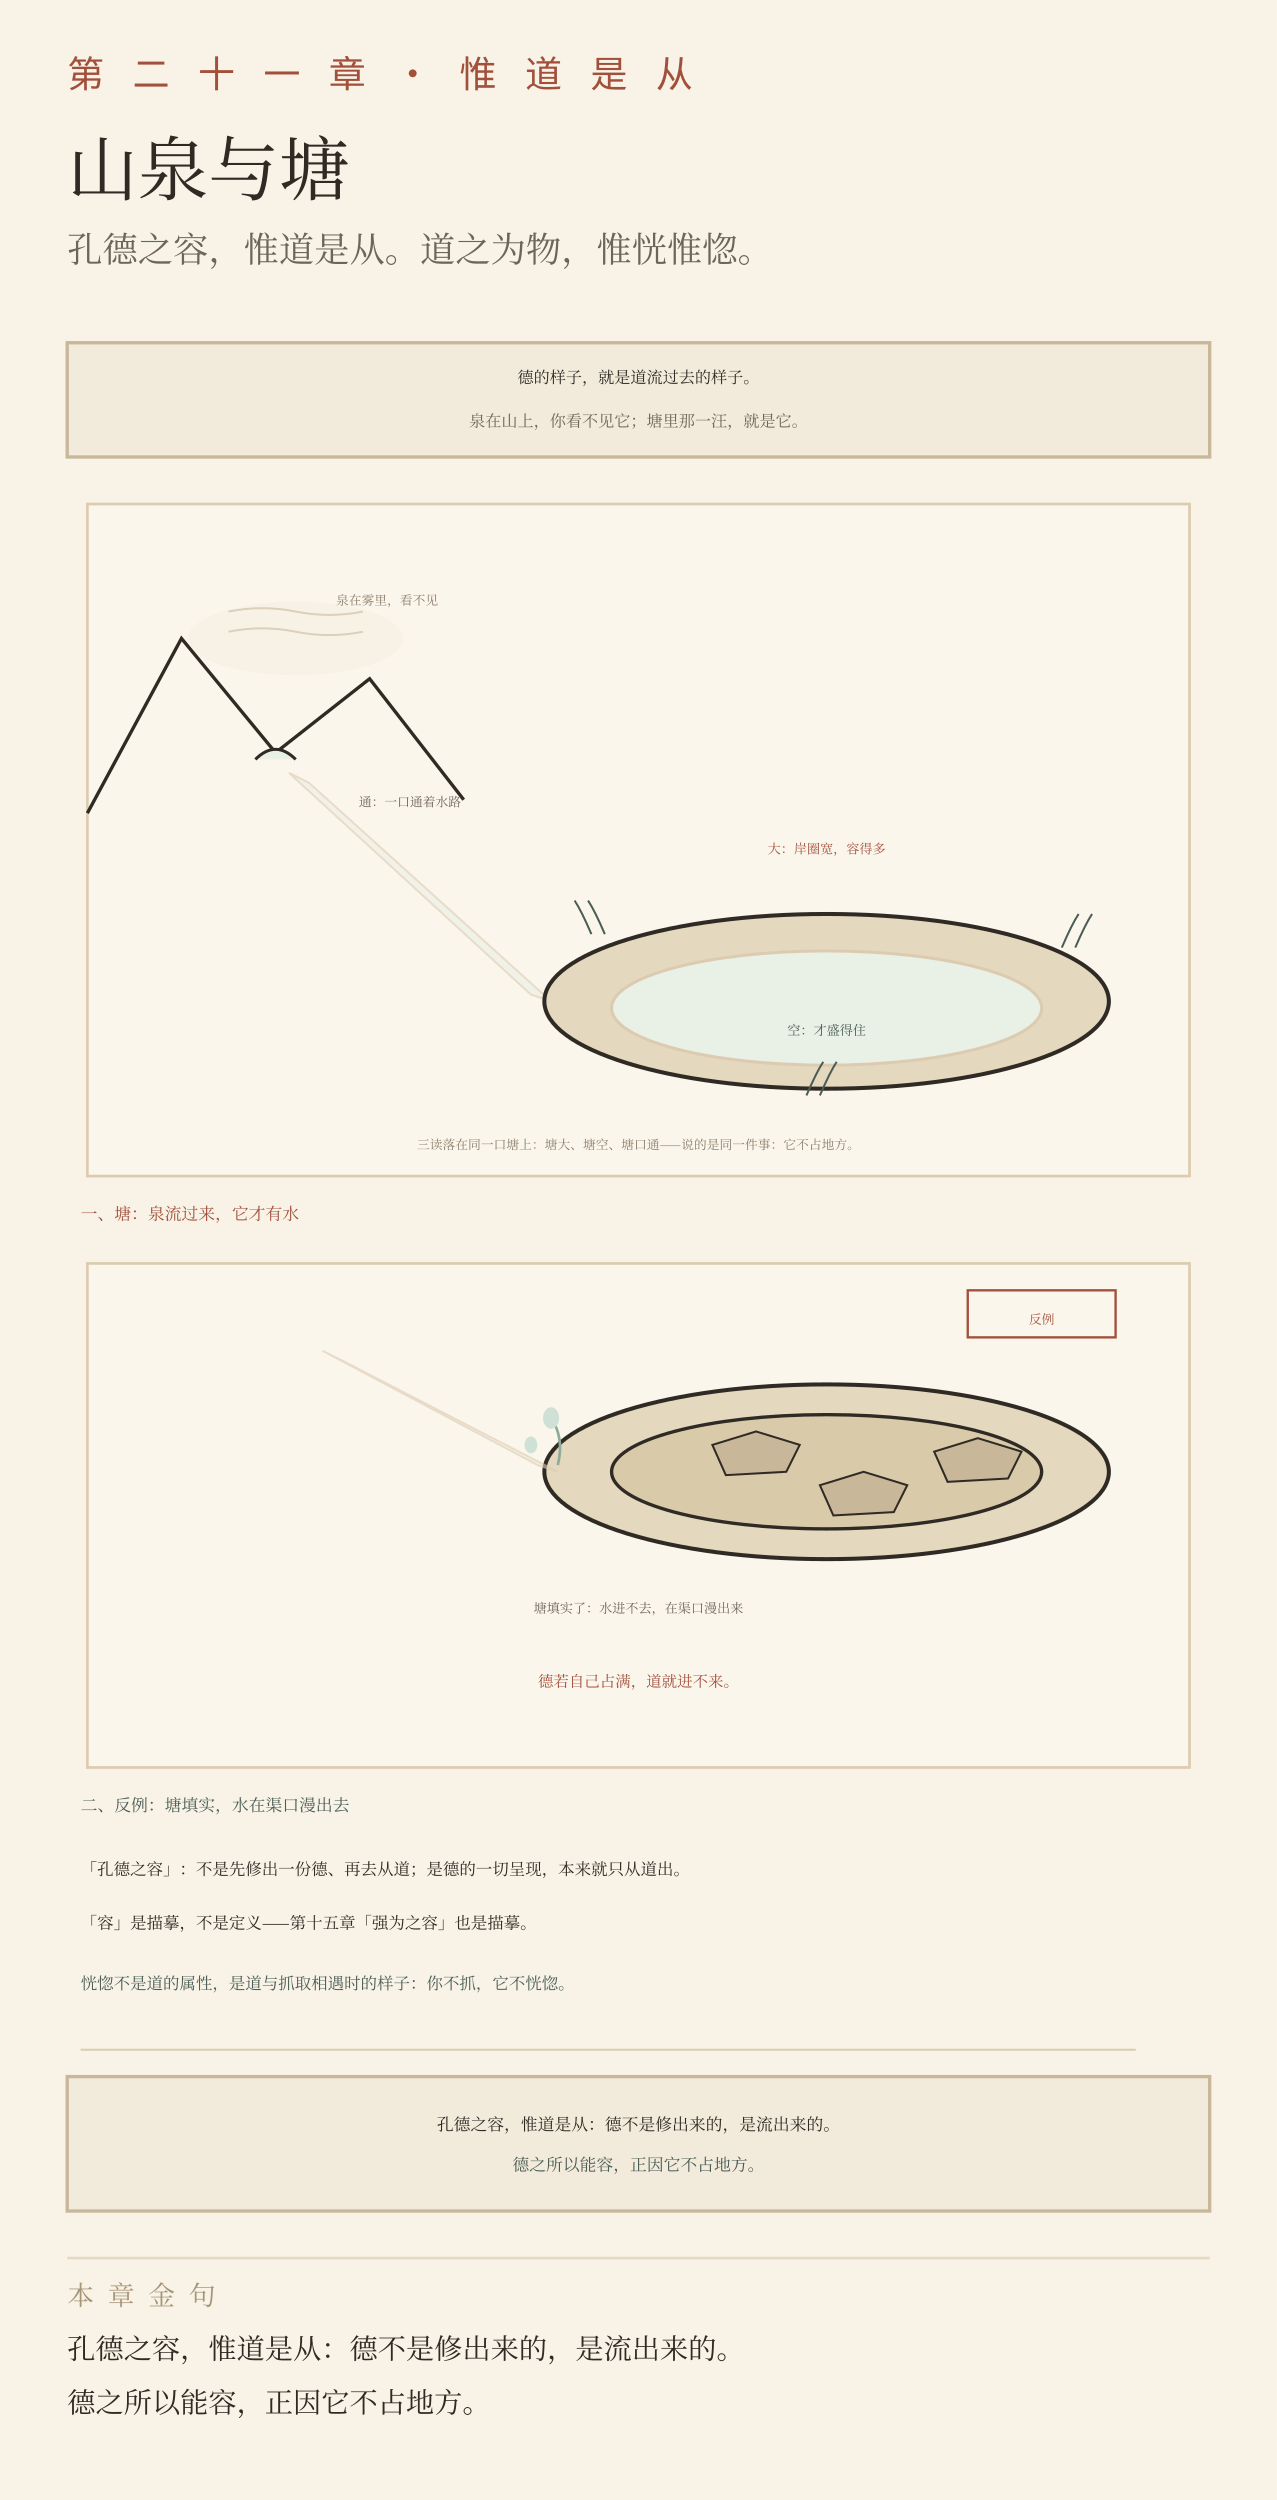
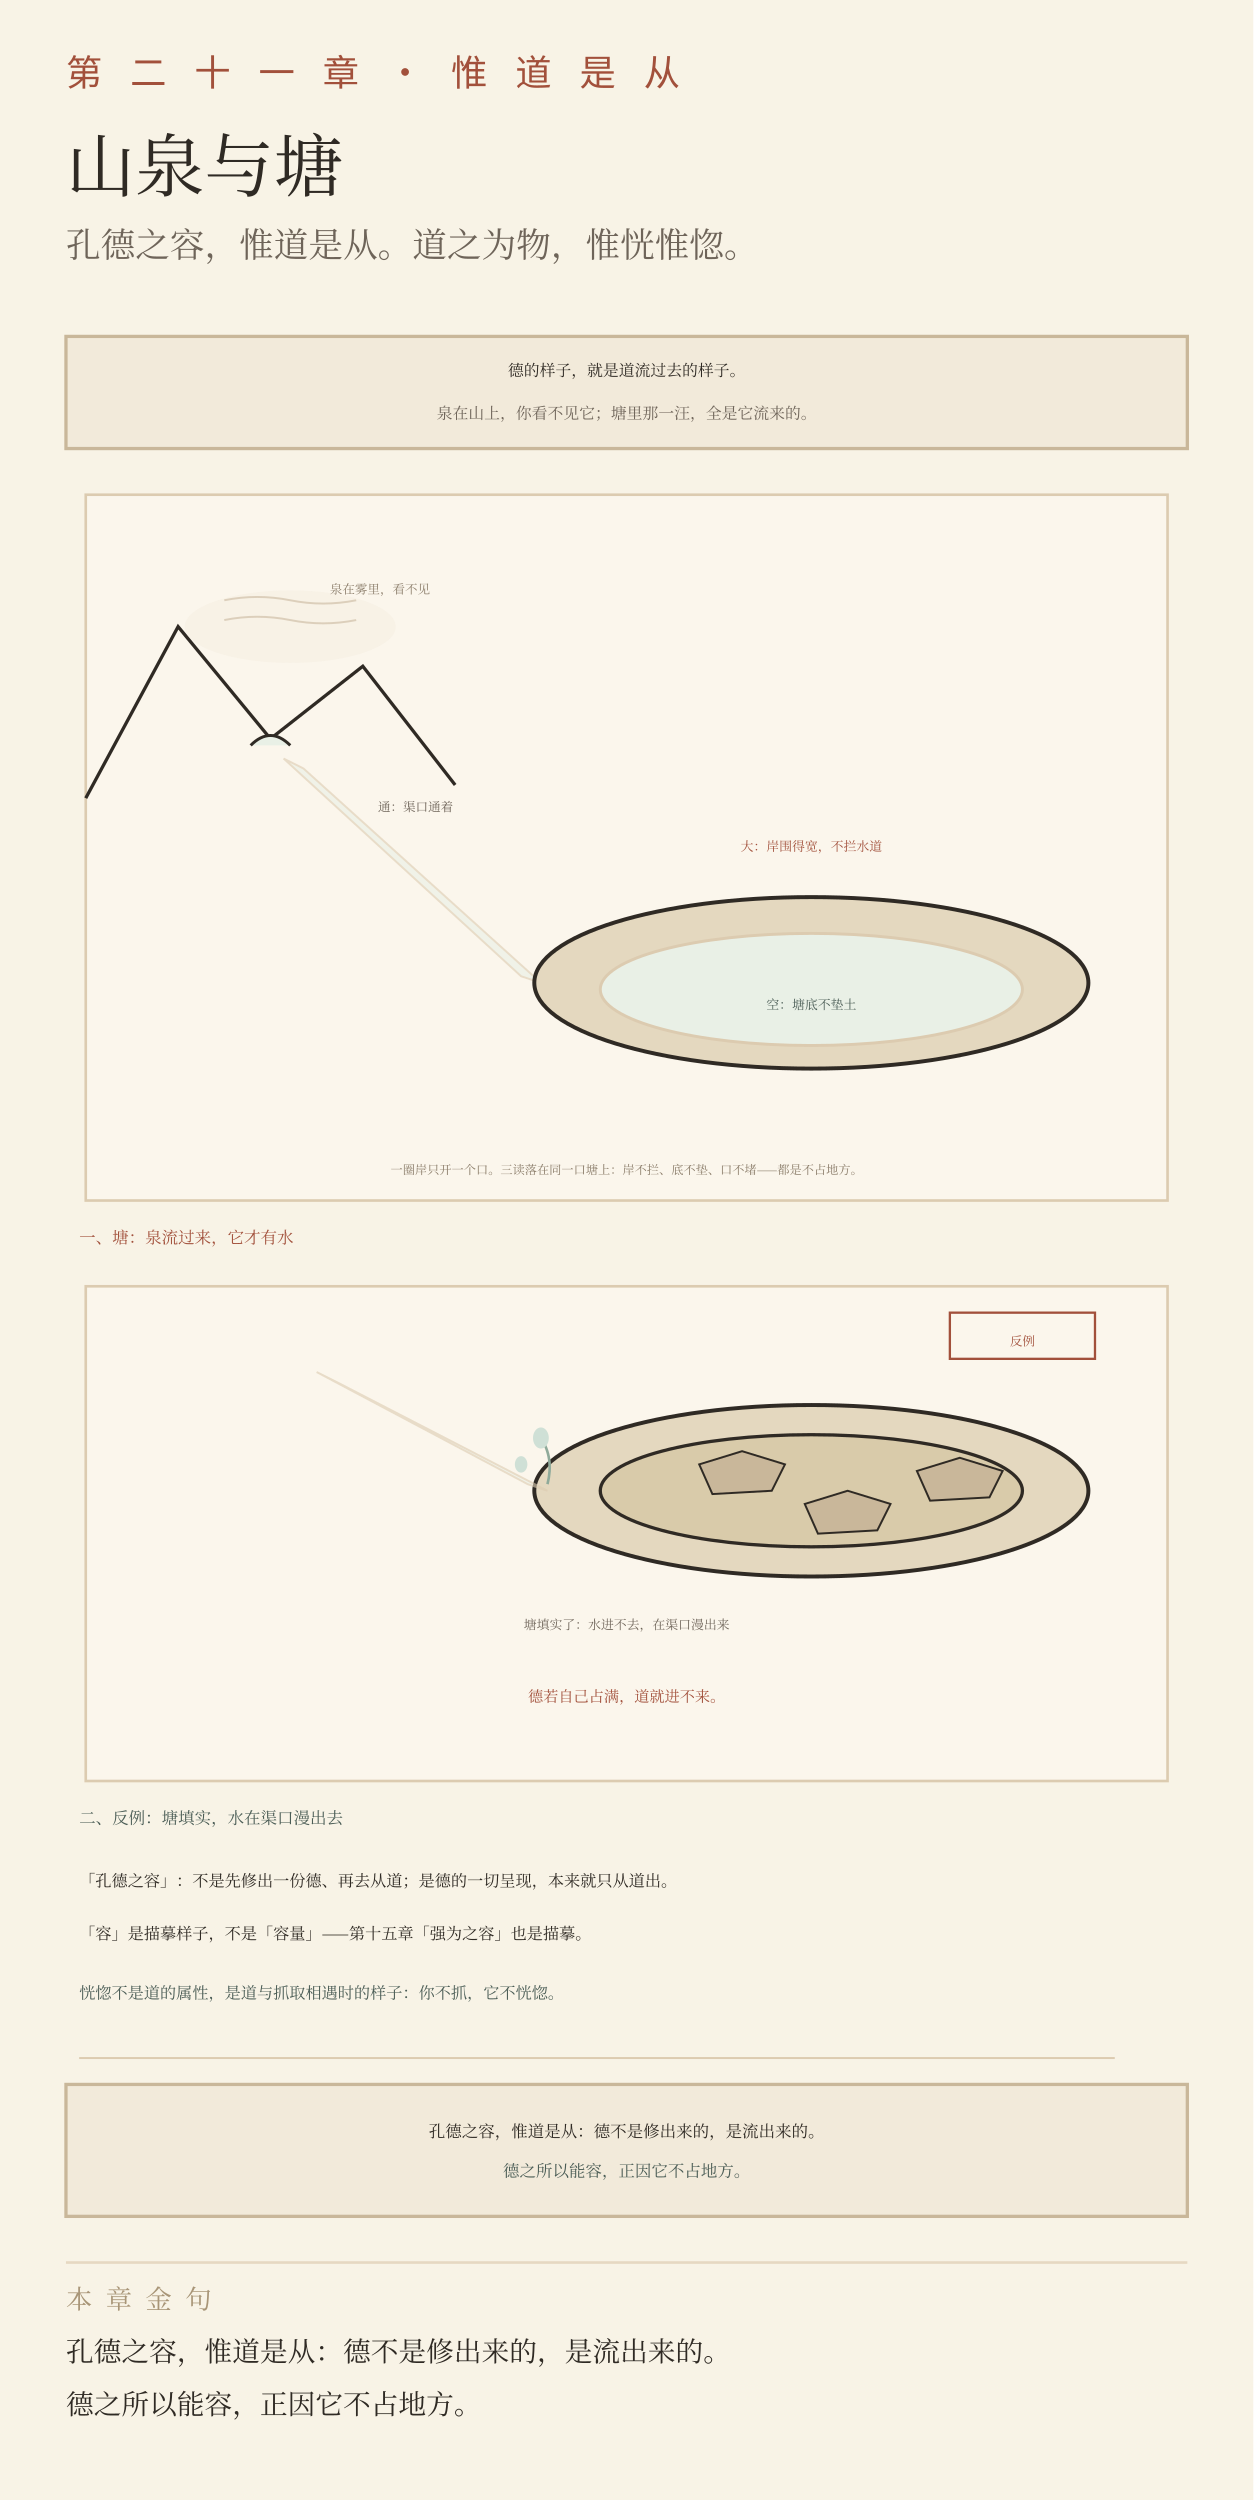
- <svg xmlns="http://www.w3.org/2000/svg" viewBox="0 0 380 744" role="img" aria-label="孔德之容，惟道是从：德不占地方，道才进得来" font-family="'Noto Serif CJK SC','Noto Serif SC','Songti SC',serif">
+ <svg xmlns="http://www.w3.org/2000/svg" viewBox="0 0 380 758" role="img" aria-label="孔德之容，惟道是从：德不占地方，道才进得来" font-family="'Noto Serif CJK SC','Noto Serif SC','Songti SC',serif">
  <defs>
    <marker id="arr" viewBox="0 0 10 10" refX="9" refY="5" markerWidth="6" markerHeight="6" orient="auto">
      <path d="M0 0 L10 5 L0 10 z" fill="#6E6459" />
    </marker>
    <marker id="arr2" viewBox="0 0 10 10" refX="9" refY="5" markerWidth="6" markerHeight="6" orient="auto">
      <path d="M0 0 L10 5 L0 10 z" fill="#4A5C55" />
    </marker>
    <marker id="arrL" viewBox="0 0 10 10" refX="1" refY="5" markerWidth="6" markerHeight="6" orient="auto">
      <path d="M10 0 L0 5 L10 10 z" fill="#4A5C55" />
    </marker>
    <marker id="arrS" viewBox="0 0 10 10" refX="9" refY="5" markerWidth="6" markerHeight="6" orient="auto">
      <path d="M0 0 L10 5 L0 10 z" fill="#A2503B" />
    </marker>
  </defs>
-   <rect x="0" y="0" width="380" height="744" fill="#F8F3E6" />
+   <rect x="0" y="0" width="380" height="758" fill="#F8F3E6" />
  <text x="20" y="26" font-size="11" fill="#A2503B" font-family="'Noto Sans CJK SC','Noto Sans SC',sans-serif" letter-spacing="3">第 二 十 一 章 · 惟 道 是 从</text>
  <text x="20" y="58" font-size="21" fill="#2F2A24">山泉与塘</text>
  <text x="20" y="78" font-size="10.5" fill="#6E6459">孔德之容，惟道是从。道之为物，惟恍惟惚。</text>
  <rect x="20" y="102" width="340" height="34" fill="#F2EADA" stroke="#C9B79A" stroke-width="1.0" />
  <text x="190" y="114" font-size="4.8" fill="#2F2A24" text-anchor="middle">德的样子，就是道流过去的样子。</text>
-   <text x="190" y="127" font-size="4.8" fill="#6E6459" text-anchor="middle">泉在山上，你看不见它；塘里那一汪，就是它。</text>
-   <rect x="26" y="150" width="328" height="200" fill="#FBF6EC" stroke="#DCCBB0" stroke-width="0.8" />
+   <text x="190" y="127" font-size="4.8" fill="#6E6459" text-anchor="middle">泉在山上，你看不见它；塘里那一汪，全是它流来的。</text>
+   <rect x="26" y="150" width="328" height="214" fill="#FBF6EC" stroke="#DCCBB0" stroke-width="0.8" />
  <path d="M26,242 L54,190 L82,224 L110,202 L138,238" fill="none" stroke="#2F2A24" stroke-width="1.0" />
  <ellipse cx="88" cy="190" rx="32" ry="11" fill="#F3EBDD" opacity="0.40" stroke="none" />
  <path d="M68,182 q10,-2 20,0 q10,2 20,0" fill="none" stroke="#DCCFBB" stroke-width="0.6" />
  <path d="M68,188 q10,-2 20,0 q10,2 20,0" fill="none" stroke="#DCCFBB" stroke-width="0.6" />
  <path d="M76,226 q6,-6 12,0" fill="#E9F0E6" stroke="#2F2A24" stroke-width="0.9" />
  <text x="100" y="180" font-size="3.8" fill="#8A7C69">泉在雾里，看不见</text>
  <path d="M86,230 L92,233 L164,298 L158,296 Z" fill="#E9F0E6" opacity="0.6" stroke="#DCCBB0" stroke-width="0.6" />
-   <text x="122" y="240" font-size="3.8" fill="#6E6459" text-anchor="middle">通：一口通着水路</text>
+   <text x="126" y="246" font-size="3.8" fill="#6E6459" text-anchor="middle">通：渠口通着</text>
  <ellipse cx="246" cy="298" rx="84" ry="26" fill="#E4D8BF" stroke="#2F2A24" stroke-width="1.2" />
  <ellipse cx="246" cy="300" rx="64" ry="17" fill="#E9F0E6" stroke="#DCCBB0" stroke-width="0.9" />
-   <path d="M176,278 q-3,-7 -5,-10" fill="none" stroke="#4A5C55" stroke-width="0.6" />
-   <path d="M180,278 q-3,-7 -5,-10" fill="none" stroke="#4A5C55" stroke-width="0.6" />
-   <path d="M316,282 q3,-7 5,-10" fill="none" stroke="#4A5C55" stroke-width="0.6" />
-   <path d="M320,282 q3,-7 5,-10" fill="none" stroke="#4A5C55" stroke-width="0.6" />
-   <path d="M240,326 q3,-7 5,-10" fill="none" stroke="#4A5C55" stroke-width="0.6" />
-   <path d="M244,326 q3,-7 5,-10" fill="none" stroke="#4A5C55" stroke-width="0.6" />
-   <text x="246" y="254" font-size="3.9" fill="#A2503B" text-anchor="middle">大：岸圈宽，容得多</text>
-   <text x="246" y="308" font-size="3.9" fill="#4A5C55" text-anchor="middle">空：才盛得住</text>
-   <text x="190" y="342" font-size="3.8" fill="#8A7C69" text-anchor="middle">三读落在同一口塘上：塘大、塘空、塘口通——说的是同一件事：它不占地方。</text>
-   <text x="24" y="363" font-size="5.0" fill="#A2503B">一、塘：泉流过来，它才有水</text>
-   <rect x="26" y="376" width="328" height="150" fill="#FBF6EC" stroke="#DCCBB0" stroke-width="0.8" />
-   <rect x="288" y="384" width="44" height="14" fill="none" stroke="#A2503B" stroke-width="0.7" />
-   <text x="310" y="394" font-size="3.8" fill="#A2503B" text-anchor="middle">反例</text>
-   <ellipse cx="246" cy="438" rx="84" ry="26" fill="#E4D8BF" stroke="#2F2A24" stroke-width="1.2" />
-   <ellipse cx="246" cy="438" rx="64" ry="17" fill="#D9CBAA" stroke="#2F2A24" stroke-width="1.0" />
-   <path d="M212,430 l13,-4 l13,4 l-4,8 l-18,1 Z" fill="#C9B79A" stroke="#2F2A24" stroke-width="0.6" />
-   <path d="M244,442 l13,-4 l13,4 l-4,8 l-18,1 Z" fill="#C9B79A" stroke="#2F2A24" stroke-width="0.6" />
-   <path d="M278,432 l13,-4 l13,4 l-4,8 l-18,1 Z" fill="#C9B79A" stroke="#2F2A24" stroke-width="0.6" />
-   <path d="M96,402 L102,405 L166,438 L160,436 Z" fill="#E9F0E6" opacity="0.6" stroke="#DCCBB0" stroke-width="0.6" />
-   <path d="M166,436 q2,-8 -2,-14" fill="none" stroke="#8FAA9A" stroke-width="0.8" />
-   <ellipse cx="164" cy="422" rx="2.4" ry="3.2" fill="#CFE0D6" stroke="none" />
-   <ellipse cx="158" cy="430" rx="1.9" ry="2.5" fill="#CFE0D6" stroke="none" />
-   <text x="190" y="480" font-size="3.9" fill="#6E6459" text-anchor="middle">塘填实了：水进不去，在渠口漫出来</text>
-   <text x="190" y="502" font-size="4.6" fill="#A2503B" text-anchor="middle">德若自己占满，道就进不来。</text>
-   <text x="24" y="539" font-size="5.0" fill="#4A5C55">二、反例：塘填实，水在渠口漫出去</text>
-   <text x="24" y="558" font-size="4.9" fill="#2F2A24">「孔德之容」：不是先修出一份德、再去从道；是德的一切呈现，本来就只从道出。</text>
-   <text x="24" y="574" font-size="4.9" fill="#2F2A24">「容」是描摹，不是定义——第十五章「强为之容」也是描摹。</text>
-   <text x="24" y="592" font-size="4.9" fill="#4A5C55">恍惚不是道的属性，是道与抓取相遇时的样子：你不抓，它不恍惚。</text>
-   <line x1="24" y1="610" x2="338" y2="610" stroke="#DCCBB0" stroke-width="0.6" />
-   <rect x="20" y="618" width="340" height="40" fill="#F2EADA" stroke="#C9B79A" stroke-width="1.0" />
-   <text x="190" y="634" font-size="5.0" fill="#2F2A24" text-anchor="middle">孔德之容，惟道是从：德不是修出来的，是流出来的。</text>
-   <text x="190" y="646" font-size="5.0" fill="#4A5C55" text-anchor="middle">德之所以能容，正因它不占地方。</text>
-   <line x1="20" y1="672" x2="360" y2="672" stroke="#E6D8C2" stroke-width="0.8" />
-   <text x="20" y="686" font-size="8.0" fill="#A89577" letter-spacing="1">本 章 金 句</text>
-   <text x="20" y="702" font-size="8.4" fill="#2F2A24">孔德之容，惟道是从：德不是修出来的，是流出来的。</text>
-   <text x="20" y="718" font-size="8.4" fill="#2F2A24">德之所以能容，正因它不占地方。</text>
+   <text x="246" y="258" font-size="3.9" fill="#A2503B" text-anchor="middle">大：岸围得宽，不拦水道</text>
+   <text x="246" y="306" font-size="3.9" fill="#4A5C55" text-anchor="middle">空：塘底不垫土</text>
+   <text x="190" y="356" font-size="3.7" fill="#8A7C69" text-anchor="middle">一圈岸只开一个口。三读落在同一口塘上：岸不拦、底不垫、口不堵——都是不占地方。</text>
+   <text x="24" y="377" font-size="5.0" fill="#A2503B">一、塘：泉流过来，它才有水</text>
+   <rect x="26" y="390" width="328" height="150" fill="#FBF6EC" stroke="#DCCBB0" stroke-width="0.8" />
+   <rect x="288" y="398" width="44" height="14" fill="none" stroke="#A2503B" stroke-width="0.7" />
+   <text x="310" y="408" font-size="3.8" fill="#A2503B" text-anchor="middle">反例</text>
+   <ellipse cx="246" cy="452" rx="84" ry="26" fill="#E4D8BF" stroke="#2F2A24" stroke-width="1.2" />
+   <ellipse cx="246" cy="452" rx="64" ry="17" fill="#D9CBAA" stroke="#2F2A24" stroke-width="1.0" />
+   <path d="M212,444 l13,-4 l13,4 l-4,8 l-18,1 Z" fill="#C9B79A" stroke="#2F2A24" stroke-width="0.6" />
+   <path d="M244,456 l13,-4 l13,4 l-4,8 l-18,1 Z" fill="#C9B79A" stroke="#2F2A24" stroke-width="0.6" />
+   <path d="M278,446 l13,-4 l13,4 l-4,8 l-18,1 Z" fill="#C9B79A" stroke="#2F2A24" stroke-width="0.6" />
+   <path d="M96,416 L102,419 L166,452 L160,450 Z" fill="#E9F0E6" opacity="0.6" stroke="#DCCBB0" stroke-width="0.6" />
+   <path d="M166,450 q2,-8 -2,-14" fill="none" stroke="#8FAA9A" stroke-width="0.8" />
+   <ellipse cx="164" cy="436" rx="2.4" ry="3.2" fill="#CFE0D6" stroke="none" />
+   <ellipse cx="158" cy="444" rx="1.9" ry="2.5" fill="#CFE0D6" stroke="none" />
+   <text x="190" y="494" font-size="3.9" fill="#6E6459" text-anchor="middle">塘填实了：水进不去，在渠口漫出来</text>
+   <text x="190" y="516" font-size="4.6" fill="#A2503B" text-anchor="middle">德若自己占满，道就进不来。</text>
+   <text x="24" y="553" font-size="5.0" fill="#4A5C55">二、反例：塘填实，水在渠口漫出去</text>
+   <text x="24" y="572" font-size="4.9" fill="#2F2A24">「孔德之容」：不是先修出一份德、再去从道；是德的一切呈现，本来就只从道出。</text>
+   <text x="24" y="588" font-size="4.9" fill="#2F2A24">「容」是描摹样子，不是「容量」——第十五章「强为之容」也是描摹。</text>
+   <text x="24" y="606" font-size="4.9" fill="#4A5C55">恍惚不是道的属性，是道与抓取相遇时的样子：你不抓，它不恍惚。</text>
+   <line x1="24" y1="624" x2="338" y2="624" stroke="#DCCBB0" stroke-width="0.6" />
+   <rect x="20" y="632" width="340" height="40" fill="#F2EADA" stroke="#C9B79A" stroke-width="1.0" />
+   <text x="190" y="648" font-size="5.0" fill="#2F2A24" text-anchor="middle">孔德之容，惟道是从：德不是修出来的，是流出来的。</text>
+   <text x="190" y="660" font-size="5.0" fill="#4A5C55" text-anchor="middle">德之所以能容，正因它不占地方。</text>
+   <line x1="20" y1="686" x2="360" y2="686" stroke="#E6D8C2" stroke-width="0.8" />
+   <text x="20" y="700" font-size="8.0" fill="#A89577" letter-spacing="1">本 章 金 句</text>
+   <text x="20" y="716" font-size="8.4" fill="#2F2A24">孔德之容，惟道是从：德不是修出来的，是流出来的。</text>
+   <text x="20" y="732" font-size="8.4" fill="#2F2A24">德之所以能容，正因它不占地方。</text>
</svg>
